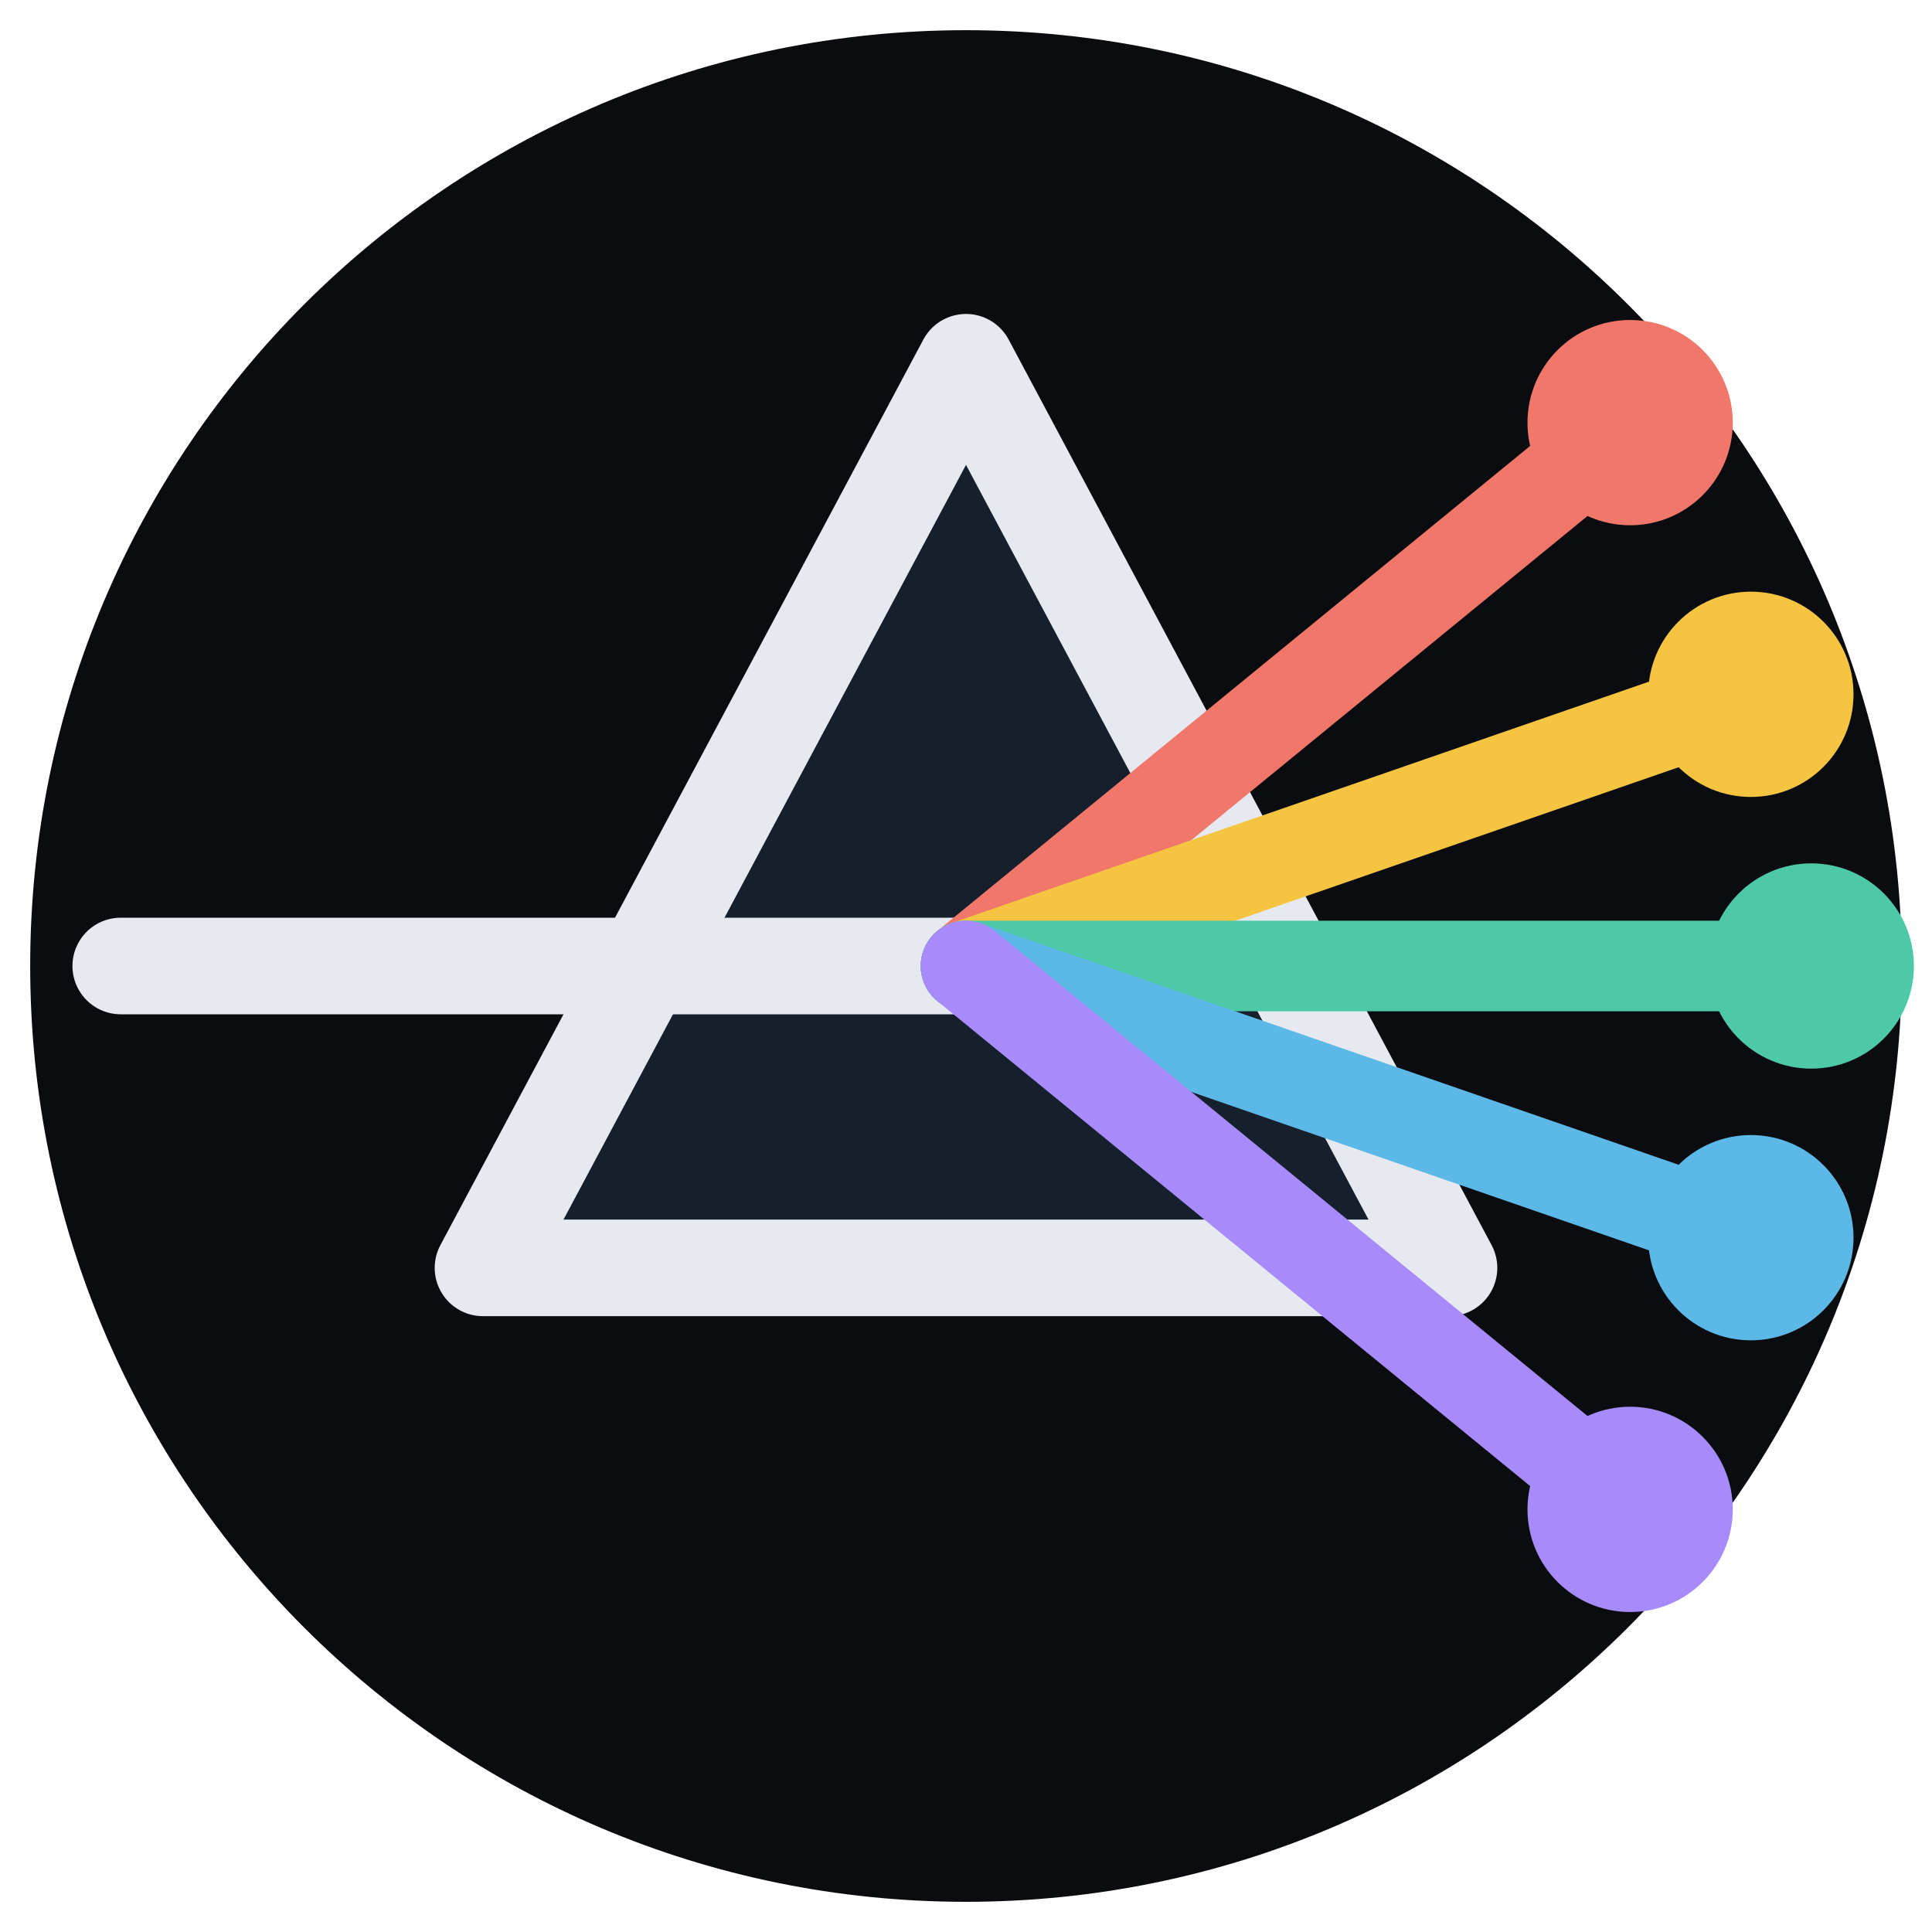
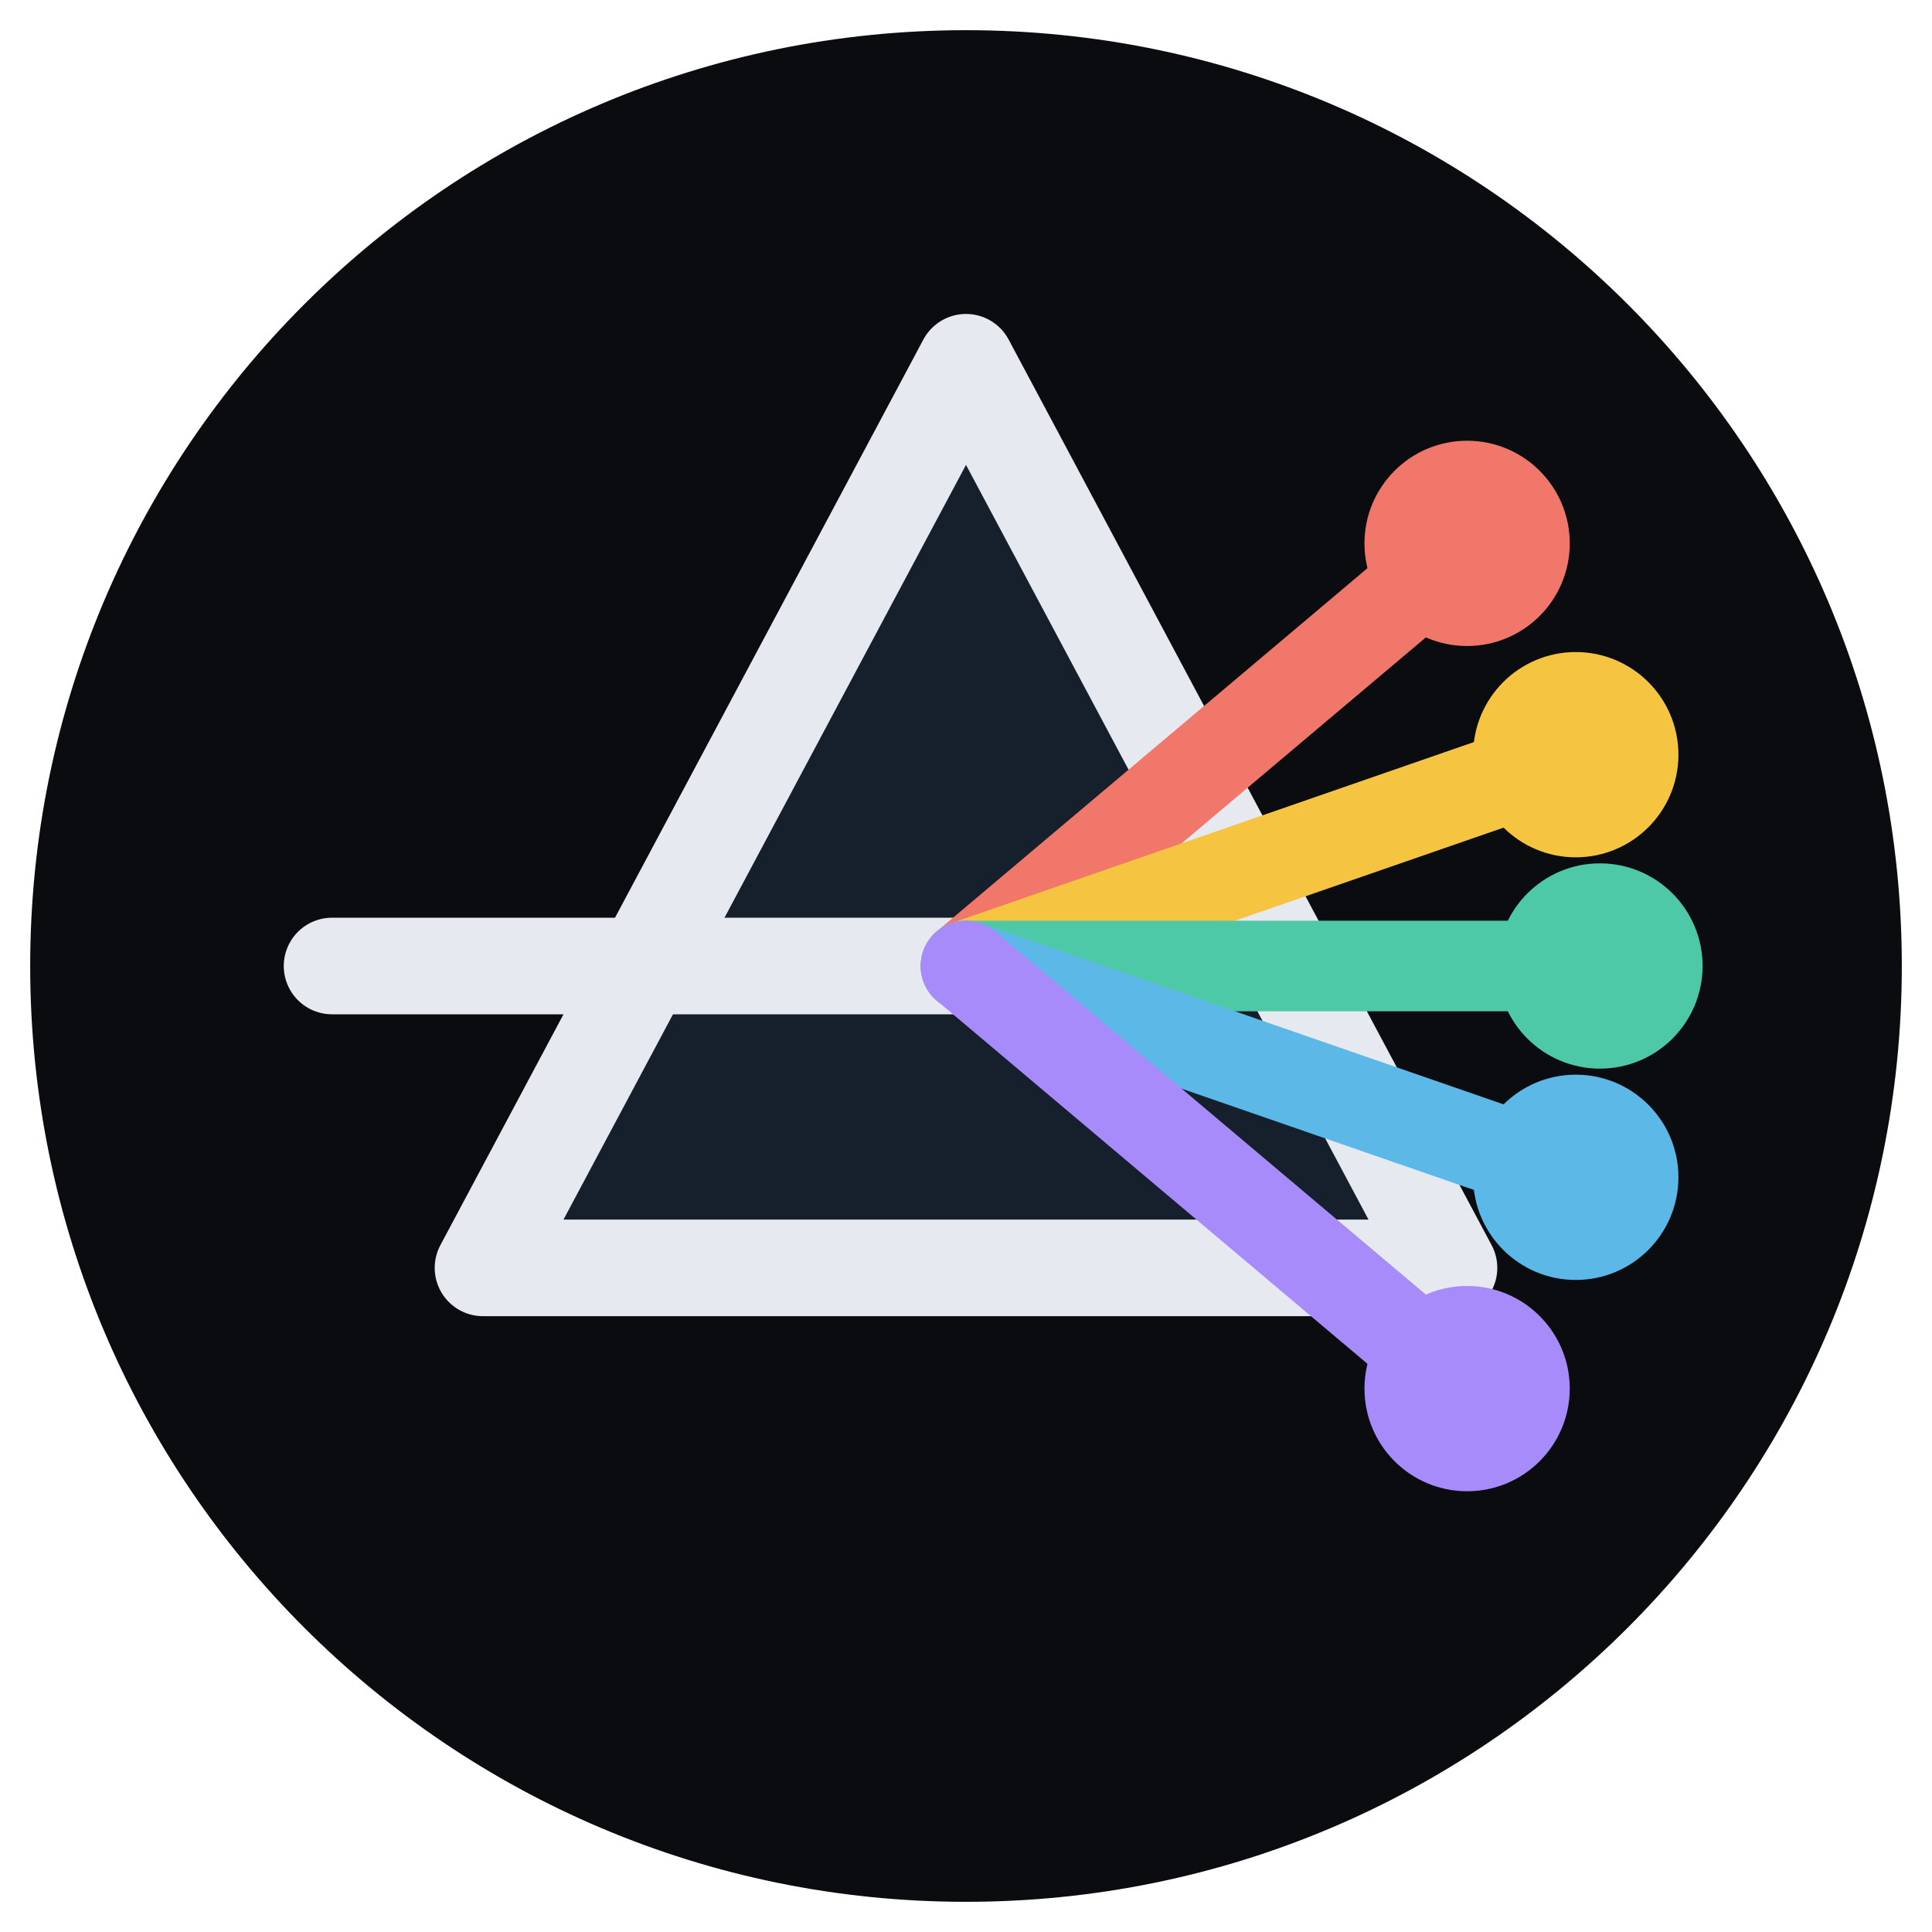
<svg xmlns="http://www.w3.org/2000/svg" viewBox="0 0 32 32" fill="none">
  <circle cx="16" cy="16" r="15.5" fill="#0a0c10" />
  <path d="M16 6 L8 21 L24 21 Z" stroke="#e6e9ef" stroke-width="1.6" stroke-linejoin="round" fill="rgba(110,168,254,0.12)" />
-   <path d="M2 16 H16" stroke="#e6e9ef" stroke-width="1.6" stroke-linecap="round" />
+   <path d="M5.5 16 H16" stroke="#e6e9ef" stroke-width="1.6" stroke-linecap="round" />
  <g stroke-width="1.5" stroke-linecap="round">
-     <path d="M16 16 L27 7" stroke="#f0776a" />
-     <path d="M16 16 L29 11.5" stroke="#f5c542" />
-     <path d="M16 16 L30 16" stroke="#4ec9a8" />
-     <path d="M16 16 L29 20.5" stroke="#5cb8e6" />
-     <path d="M16 16 L27 25" stroke="#a78bfa" />
+     <path d="M16 16 L24.3 9" stroke="#f0776a" />
+     <path d="M16 16 L26.1 12.5" stroke="#f5c542" />
+     <path d="M16 16 L26.5 16" stroke="#4ec9a8" />
+     <path d="M16 16 L26.1 19.5" stroke="#5cb8e6" />
+     <path d="M16 16 L24.3 23" stroke="#a78bfa" />
  </g>
  <g>
-     <circle cx="27" cy="7" r="1.7" fill="#f0776a" />
-     <circle cx="29" cy="11.5" r="1.7" fill="#f5c542" />
-     <circle cx="30" cy="16" r="1.7" fill="#4ec9a8" />
-     <circle cx="29" cy="20.5" r="1.7" fill="#5cb8e6" />
-     <circle cx="27" cy="25" r="1.7" fill="#a78bfa" />
+     <circle cx="24.3" cy="9" r="1.7" fill="#f0776a" />
+     <circle cx="26.1" cy="12.5" r="1.7" fill="#f5c542" />
+     <circle cx="26.5" cy="16" r="1.7" fill="#4ec9a8" />
+     <circle cx="26.1" cy="19.5" r="1.7" fill="#5cb8e6" />
+     <circle cx="24.3" cy="23" r="1.7" fill="#a78bfa" />
  </g>
</svg>
